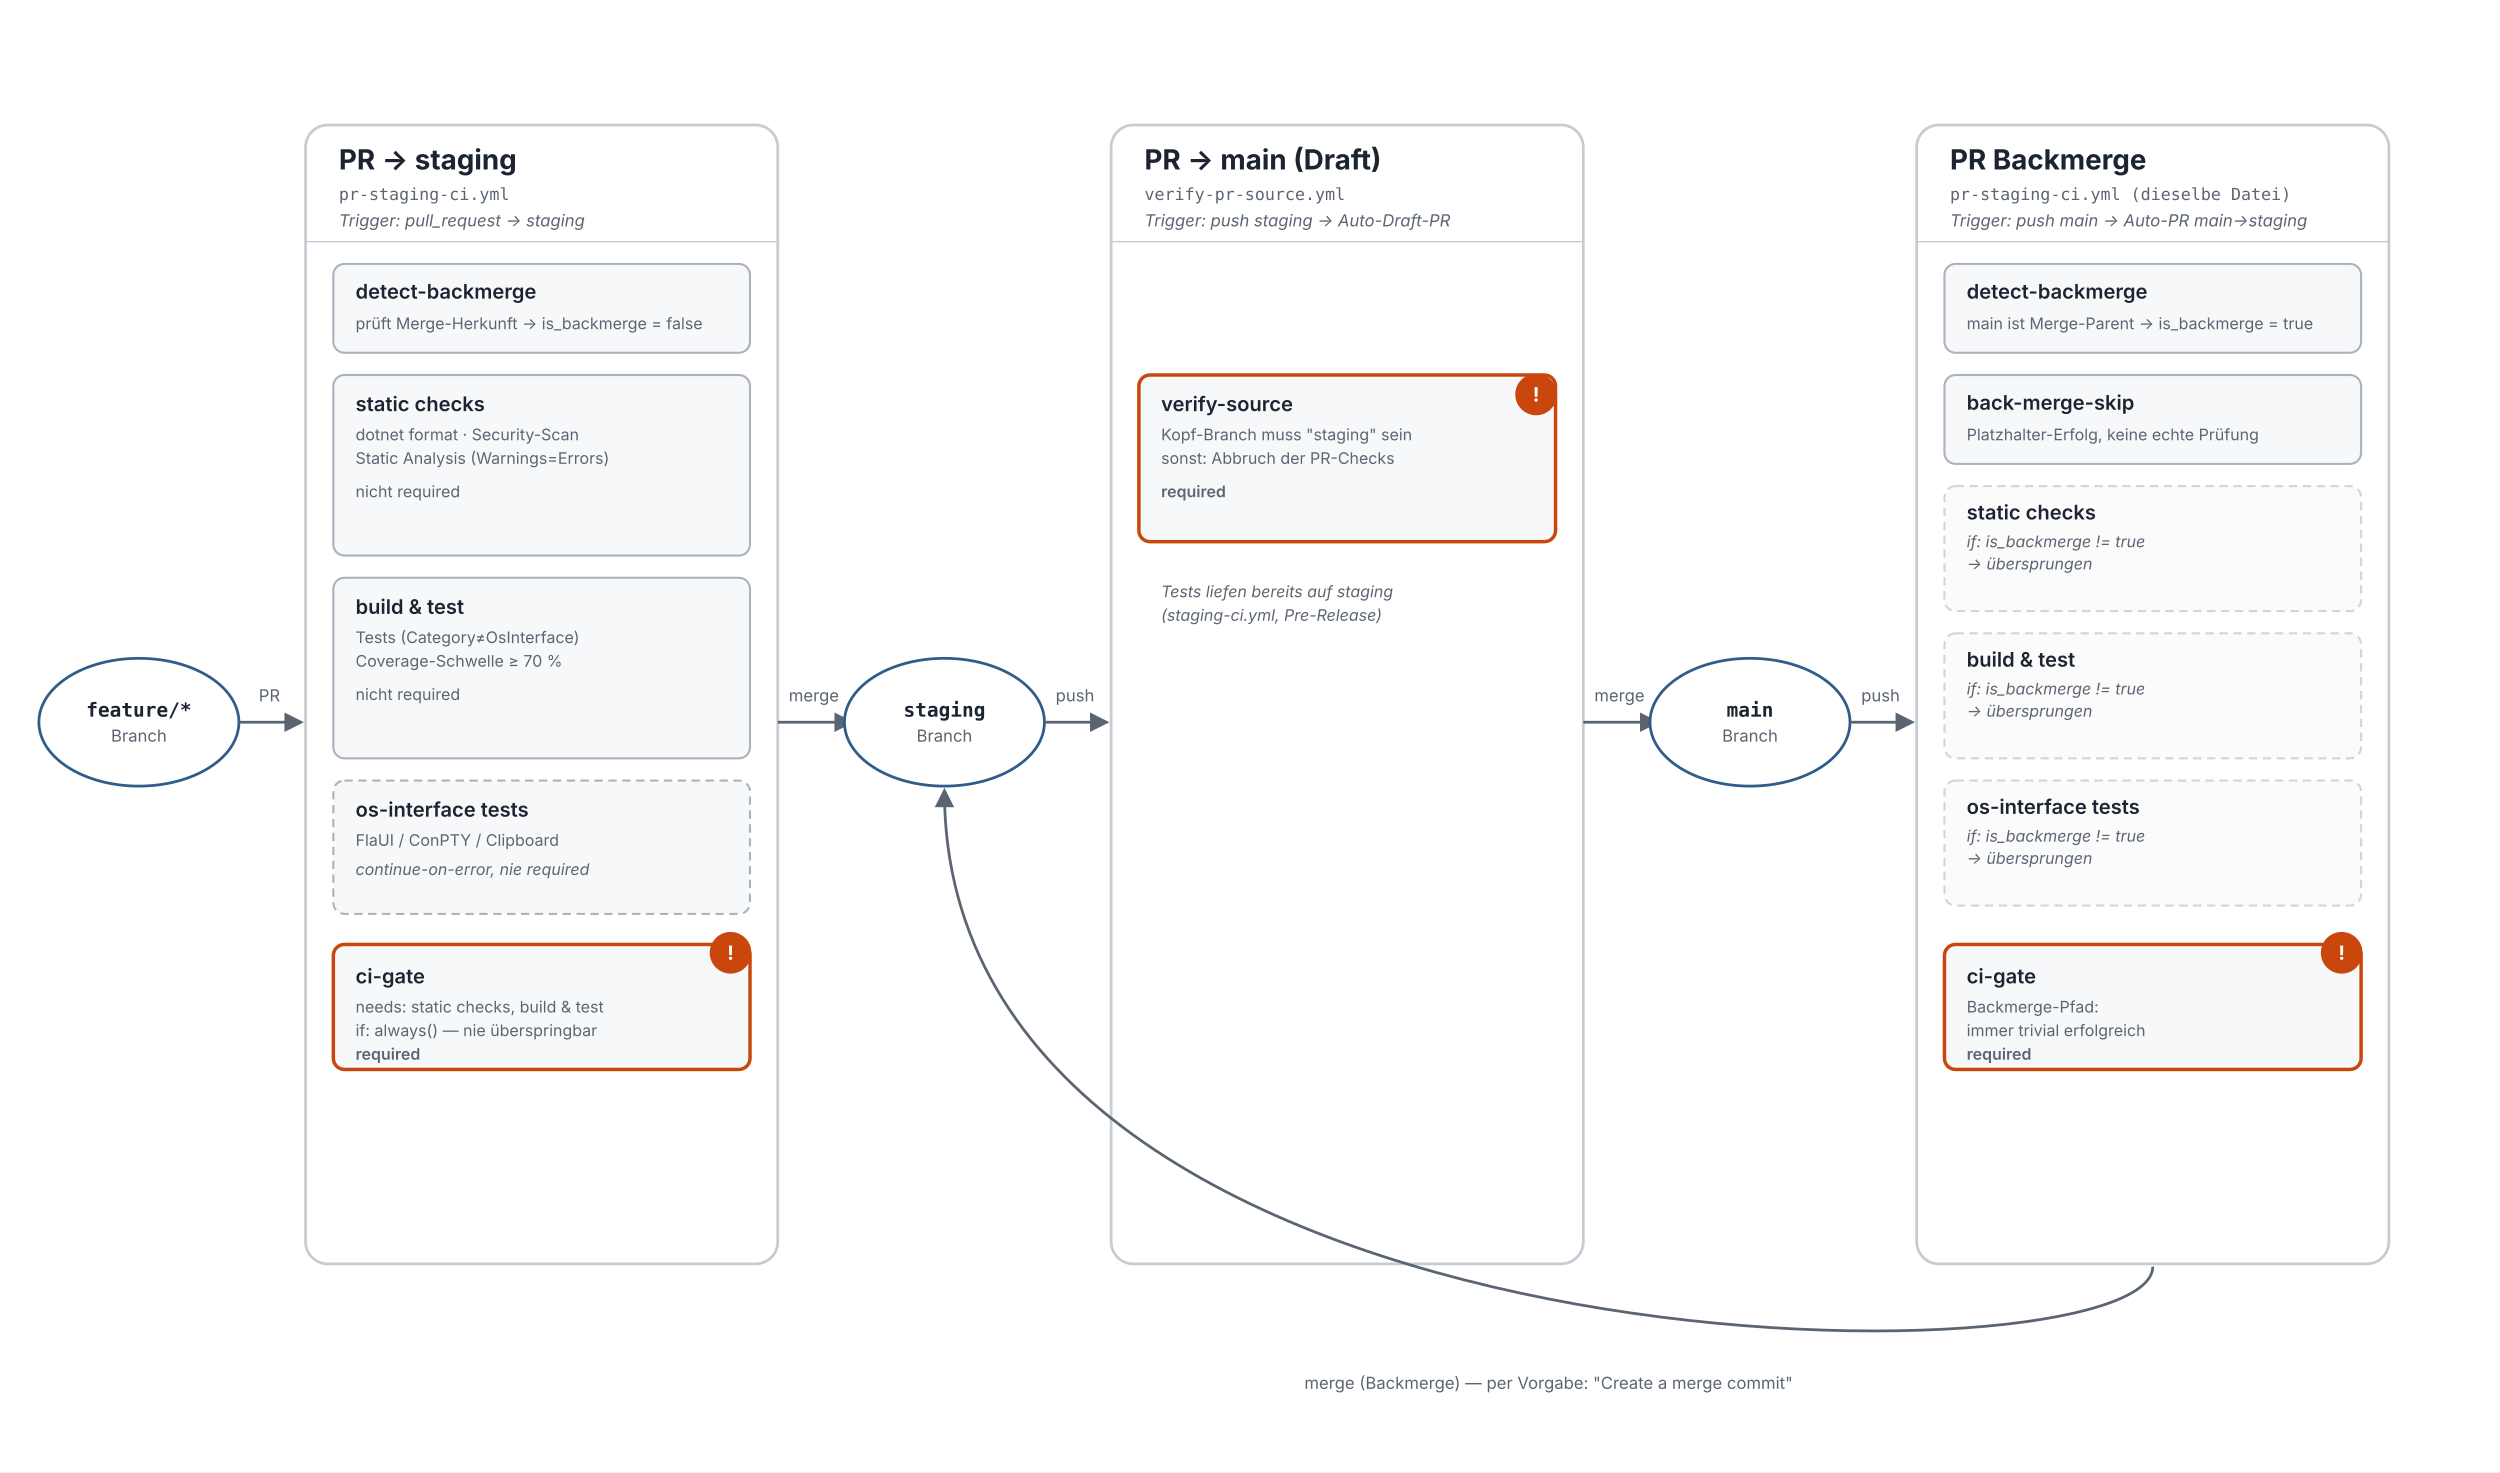
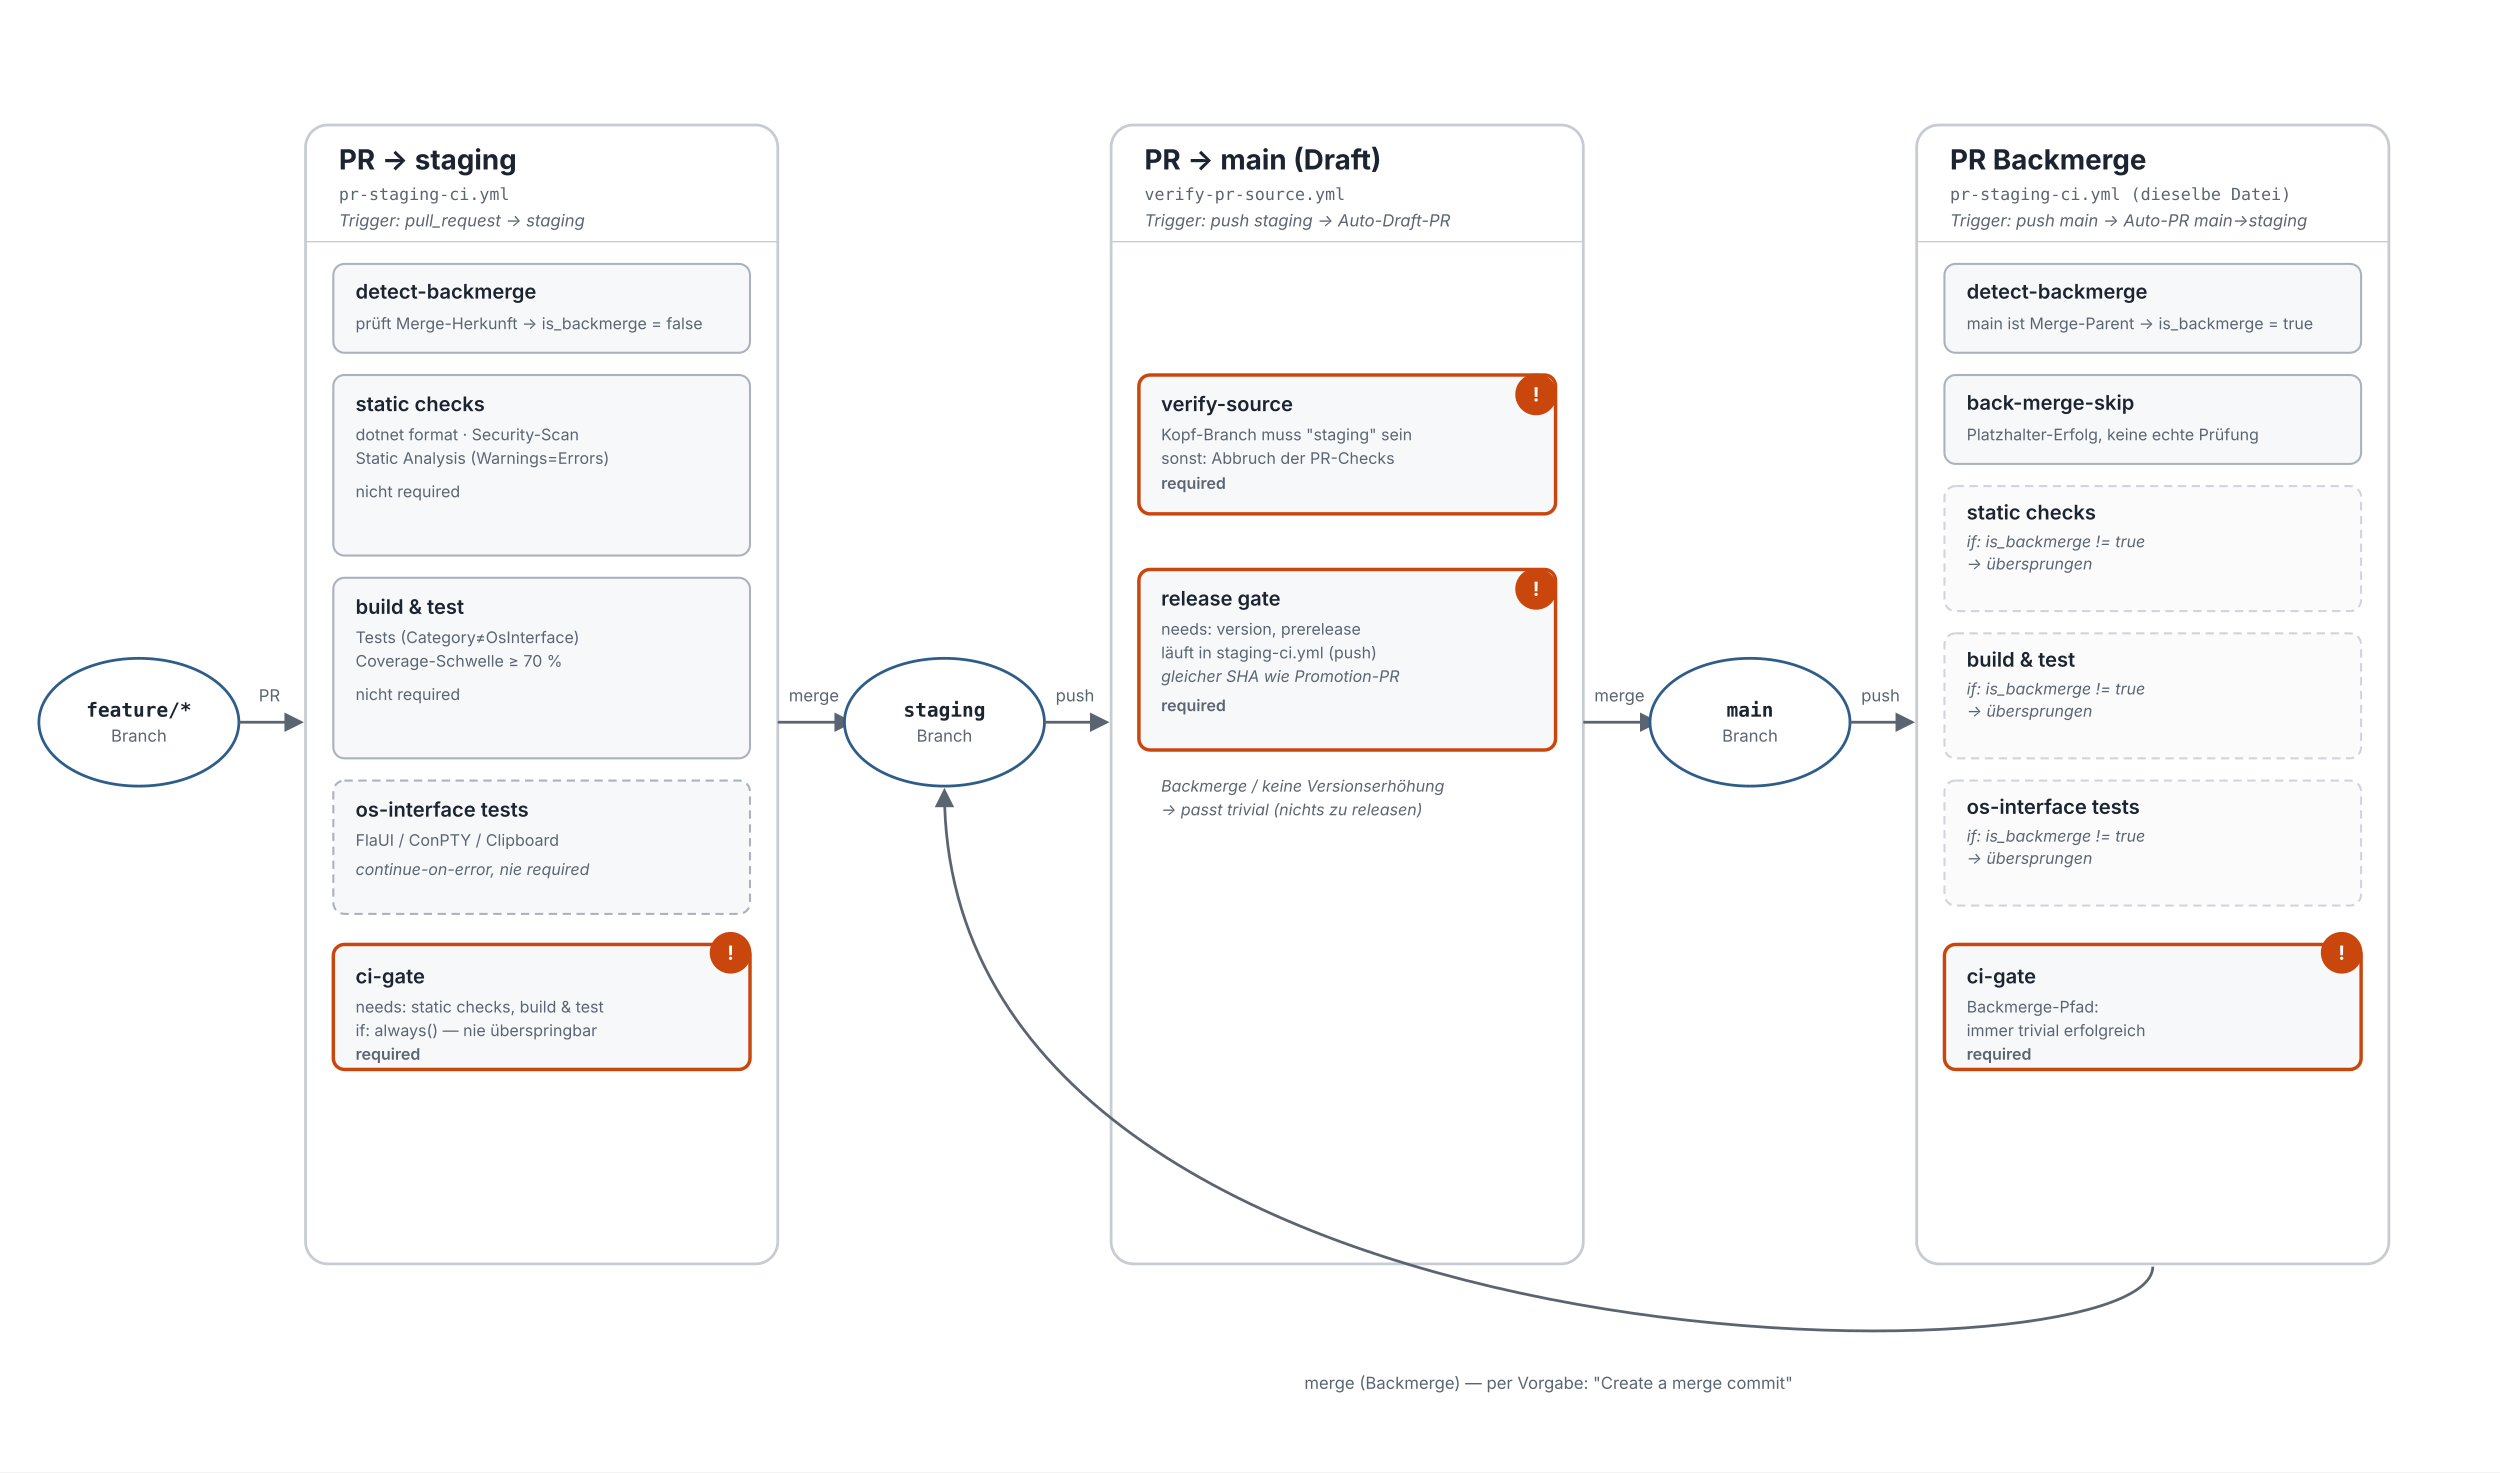
- <svg xmlns="http://www.w3.org/2000/svg" viewBox="0 0 1800 1060" role="img" aria-label="Ablaufdiagramm der drei PR-Phasen: Feature-Branch zu staging mit static checks, build and test (beide nicht required) und ci-gate (required, fasst beide zusammen, laeuft dank if: always() immer); staging zu main als Draft-PR mit verify-source als required Check; main zurueck zu staging als automatischer Backmerge, in dem static checks/build and test/os-interface tests uebersprungen werden, ci-gate aber trivial erfolgreich durchlaeuft; eine Merge-Schleife fuehrt von main letztlich zurueck zu staging.">
+ <svg xmlns="http://www.w3.org/2000/svg" viewBox="0 0 1800 1060" role="img" aria-label="Ablaufdiagramm der drei PR-Phasen: Feature-Branch zu staging mit static checks, build and test (beide nicht required) und ci-gate (required, fasst beide zusammen, laeuft dank if: always() immer); staging zu main als Draft-PR mit verify-source und release gate als required Checks, wobei release gate aus dem vorausgegangenen Push auf staging stammt (gleicher Commit-SHA); main zurueck zu staging als automatischer Backmerge, in dem static checks/build and test/os-interface tests uebersprungen werden, ci-gate aber trivial erfolgreich durchlaeuft; eine Merge-Schleife fuehrt von main letztlich zurueck zu staging.">
  <style>
    text { font-family: Inter, "Segoe UI", Arial, sans-serif; fill: #1b2430; }
    .t-phase { font-weight: 700; font-size: 20px; }
    .t-file { font-family: ui-monospace, "SF Mono", Consolas, monospace; font-size: 12px; fill: #5b6572; }
    .t-trigger { font-size: 12px; font-style: italic; fill: #5b6572; }
    .t-job { font-weight: 600; font-size: 14.5px; }
    .t-detail { font-size: 11.5px; fill: #5b6572; }
    .t-detail-skip { font-size: 11.5px; fill: #5b6572; font-style: italic; }
    .t-arrow { font-size: 12px; fill: #5b6572; }
    .t-pill { font-family: ui-monospace, "SF Mono", Consolas, monospace; font-weight: 600; font-size: 14px; }
    .t-badge { font-weight: 700; font-size: 14px; fill: #ffffff; }
    .panel-box { fill: #ffffff; stroke: #c7ccd4; stroke-width: 2; }
    .panel-divider { stroke: #c7ccd4; stroke-width: 1; }
    .job-box { fill: #f7f8fa; stroke: #aab2bd; stroke-width: 1.5; }
    .job-box.required { stroke: #c9460c; stroke-width: 2.5; }
    .job-box.skip { fill: #f7f8fa; stroke: #aab2bd; stroke-width: 1.5; stroke-dasharray: 6 4; opacity: 0.55; }
    .job-box.besteffort { stroke-dasharray: 6 4; }
    .pill { fill: #ffffff; stroke: #2f5d8a; stroke-width: 2; }
    .flow-line { stroke: #5b6572; stroke-width: 2; fill: none; }
    .badge-circle { fill: #c9460c; }
  </style>
  <rect x="0" y="0" width="1800" height="1060" fill="#ffffff" />
  <defs>
    <marker id="arrow" viewBox="0 0 10 10" refX="8" refY="5" markerWidth="7" markerHeight="7" orient="auto-start-reverse">
      <path d="M 0 0 L 10 5 L 0 10 z" fill="#5b6572" />
    </marker>
  </defs>
  <ellipse class="pill" cx="100" cy="520" rx="72" ry="46" />
  <text class="t-pill" x="100" y="516" text-anchor="middle">feature/*</text>
  <text class="t-arrow" x="100" y="534" text-anchor="middle">Branch</text>
  <line class="flow-line" x1="172" y1="520" x2="216" y2="520" marker-end="url(#arrow)" />
  <text class="t-arrow" x="194" y="505" text-anchor="middle">PR</text>
  <rect class="panel-box" x="220" y="90" width="340" height="820" rx="16" />
  <text class="t-phase" x="244" y="122">PR → staging</text>
  <text class="t-file" x="244" y="144">pr-staging-ci.yml</text>
  <text class="t-trigger" x="244" y="163">Trigger: pull_request → staging</text>
  <line class="panel-divider" x1="220" y1="174" x2="560" y2="174" />
  <rect class="job-box" x="240" y="190" width="300" height="64" rx="8" />
  <text class="t-job" x="256" y="215">detect-backmerge</text>
  <text class="t-detail" x="256" y="237">prüft Merge-Herkunft → is_backmerge = false</text>
  <rect class="job-box" x="240" y="270" width="300" height="130" rx="8" />
  <text class="t-job" x="256" y="296">static checks</text>
  <text class="t-detail" x="256" y="317">dotnet format · Security-Scan</text>
  <text class="t-detail" x="256" y="334">Static Analysis (Warnings=Errors)</text>
  <text class="t-detail" x="256" y="358">nicht required</text>
  <rect class="job-box" x="240" y="416" width="300" height="130" rx="8" />
  <text class="t-job" x="256" y="442">build &amp; test</text>
  <text class="t-detail" x="256" y="463">Tests (Category≠OsInterface)</text>
  <text class="t-detail" x="256" y="480">Coverage-Schwelle ≥ 70 %</text>
  <text class="t-detail" x="256" y="504">nicht required</text>
  <rect class="job-box besteffort" x="240" y="562" width="300" height="96" rx="8" />
  <text class="t-job" x="256" y="588">os-interface tests</text>
  <text class="t-detail" x="256" y="609">FlaUI / ConPTY / Clipboard</text>
  <text class="t-detail-skip" x="256" y="630">continue-on-error, nie required</text>
  <rect class="job-box required" x="240" y="680" width="300" height="90" rx="8" />
  <circle class="badge-circle" cx="526" cy="686" r="15" />
  <text class="t-badge" x="526" y="691" text-anchor="middle">!</text>
  <text class="t-job" x="256" y="708">ci-gate</text>
  <text class="t-detail" x="256" y="729">needs: static checks, build &amp; test</text>
  <text class="t-detail" x="256" y="746">if: always() — nie überspringbar</text>
  <text class="t-detail" x="256" y="763" fill="#c9460c" font-weight="600">required</text>
  <line class="flow-line" x1="560" y1="520" x2="612" y2="520" marker-end="url(#arrow)" />
  <text class="t-arrow" x="586" y="505" text-anchor="middle">merge</text>
  <ellipse class="pill" cx="680" cy="520" rx="72" ry="46" />
  <text class="t-pill" x="680" y="516" text-anchor="middle">staging</text>
  <text class="t-arrow" x="680" y="534" text-anchor="middle">Branch</text>
  <line class="flow-line" x1="752" y1="520" x2="796" y2="520" marker-end="url(#arrow)" />
  <text class="t-arrow" x="774" y="505" text-anchor="middle">push</text>
  <rect class="panel-box" x="800" y="90" width="340" height="820" rx="16" />
  <text class="t-phase" x="824" y="122">PR → main (Draft)</text>
  <text class="t-file" x="824" y="144">verify-pr-source.yml</text>
  <text class="t-trigger" x="824" y="163">Trigger: push staging → Auto-Draft-PR</text>
  <line class="panel-divider" x1="800" y1="174" x2="1140" y2="174" />
-   <rect class="job-box required" x="820" y="270" width="300" height="120" rx="8" />
+   <rect class="job-box required" x="820" y="270" width="300" height="100" rx="8" />
  <circle class="badge-circle" cx="1106" cy="284" r="15" />
  <text class="t-badge" x="1106" y="289" text-anchor="middle">!</text>
  <text class="t-job" x="836" y="296">verify-source</text>
  <text class="t-detail" x="836" y="317">Kopf-Branch muss "staging" sein</text>
  <text class="t-detail" x="836" y="334">sonst: Abbruch der PR-Checks</text>
-   <text class="t-detail" x="836" y="358" fill="#c9460c" font-weight="600">required</text>
-   <text class="t-detail-skip" x="836" y="430">Tests liefen bereits auf staging</text>
-   <text class="t-detail-skip" x="836" y="447">(staging-ci.yml, Pre-Release)</text>
+   <text class="t-detail" x="836" y="352" fill="#c9460c" font-weight="600">required</text>
+   <rect class="job-box required" x="820" y="410" width="300" height="130" rx="8" />
+   <circle class="badge-circle" cx="1106" cy="424" r="15" />
+   <text class="t-badge" x="1106" y="429" text-anchor="middle">!</text>
+   <text class="t-job" x="836" y="436">release gate</text>
+   <text class="t-detail" x="836" y="457">needs: version, prerelease</text>
+   <text class="t-detail" x="836" y="474">läuft in staging-ci.yml (push)</text>
+   <text class="t-detail-skip" x="836" y="491">gleicher SHA wie Promotion-PR</text>
+   <text class="t-detail" x="836" y="512" fill="#c9460c" font-weight="600">required</text>
+   <text class="t-detail-skip" x="836" y="570">Backmerge / keine Versions­erhöhung</text>
+   <text class="t-detail-skip" x="836" y="587">→ passt trivial (nichts zu releasen)</text>
  <line class="flow-line" x1="1140" y1="520" x2="1192" y2="520" marker-end="url(#arrow)" />
  <text class="t-arrow" x="1166" y="505" text-anchor="middle">merge</text>
  <ellipse class="pill" cx="1260" cy="520" rx="72" ry="46" />
  <text class="t-pill" x="1260" y="516" text-anchor="middle">main</text>
  <text class="t-arrow" x="1260" y="534" text-anchor="middle">Branch</text>
  <line class="flow-line" x1="1332" y1="520" x2="1376" y2="520" marker-end="url(#arrow)" />
  <text class="t-arrow" x="1354" y="505" text-anchor="middle">push</text>
  <rect class="panel-box" x="1380" y="90" width="340" height="820" rx="16" />
  <text class="t-phase" x="1404" y="122">PR Backmerge</text>
  <text class="t-file" x="1404" y="144">pr-staging-ci.yml (dieselbe Datei)</text>
  <text class="t-trigger" x="1404" y="163">Trigger: push main → Auto-PR main→staging</text>
  <line class="panel-divider" x1="1380" y1="174" x2="1720" y2="174" />
  <rect class="job-box" x="1400" y="190" width="300" height="64" rx="8" />
  <text class="t-job" x="1416" y="215">detect-backmerge</text>
  <text class="t-detail" x="1416" y="237">main ist Merge-Parent → is_backmerge = true</text>
  <rect class="job-box" x="1400" y="270" width="300" height="64" rx="8" />
  <text class="t-job" x="1416" y="295">back-merge-skip</text>
  <text class="t-detail" x="1416" y="317">Platzhalter-Erfolg, keine echte Prüfung</text>
  <rect class="job-box skip" x="1400" y="350" width="300" height="90" rx="8" />
  <text class="t-job" x="1416" y="374">static checks</text>
  <text class="t-detail-skip" x="1416" y="394">if: is_backmerge != true</text>
  <text class="t-detail-skip" x="1416" y="410">→ übersprungen</text>
  <rect class="job-box skip" x="1400" y="456" width="300" height="90" rx="8" />
  <text class="t-job" x="1416" y="480">build &amp; test</text>
  <text class="t-detail-skip" x="1416" y="500">if: is_backmerge != true</text>
  <text class="t-detail-skip" x="1416" y="516">→ übersprungen</text>
  <rect class="job-box skip" x="1400" y="562" width="300" height="90" rx="8" />
  <text class="t-job" x="1416" y="586">os-interface tests</text>
  <text class="t-detail-skip" x="1416" y="606">if: is_backmerge != true</text>
  <text class="t-detail-skip" x="1416" y="622">→ übersprungen</text>
  <rect class="job-box required" x="1400" y="680" width="300" height="90" rx="8" />
  <circle class="badge-circle" cx="1686" cy="686" r="15" />
  <text class="t-badge" x="1686" y="691" text-anchor="middle">!</text>
  <text class="t-job" x="1416" y="708">ci-gate</text>
  <text class="t-detail" x="1416" y="729">Backmerge-Pfad:</text>
  <text class="t-detail" x="1416" y="746">immer trivial erfolgreich</text>
  <text class="t-detail" x="1416" y="763" fill="#c9460c" font-weight="600">required</text>
  <path class="flow-line" d="M 1550 912 C 1550 1000, 680 1000, 680 570" marker-end="url(#arrow)" />
  <text class="t-arrow" x="1115" y="1000" text-anchor="middle">merge (Backmerge) — per Vorgabe: "Create a merge commit"</text>
</svg>
